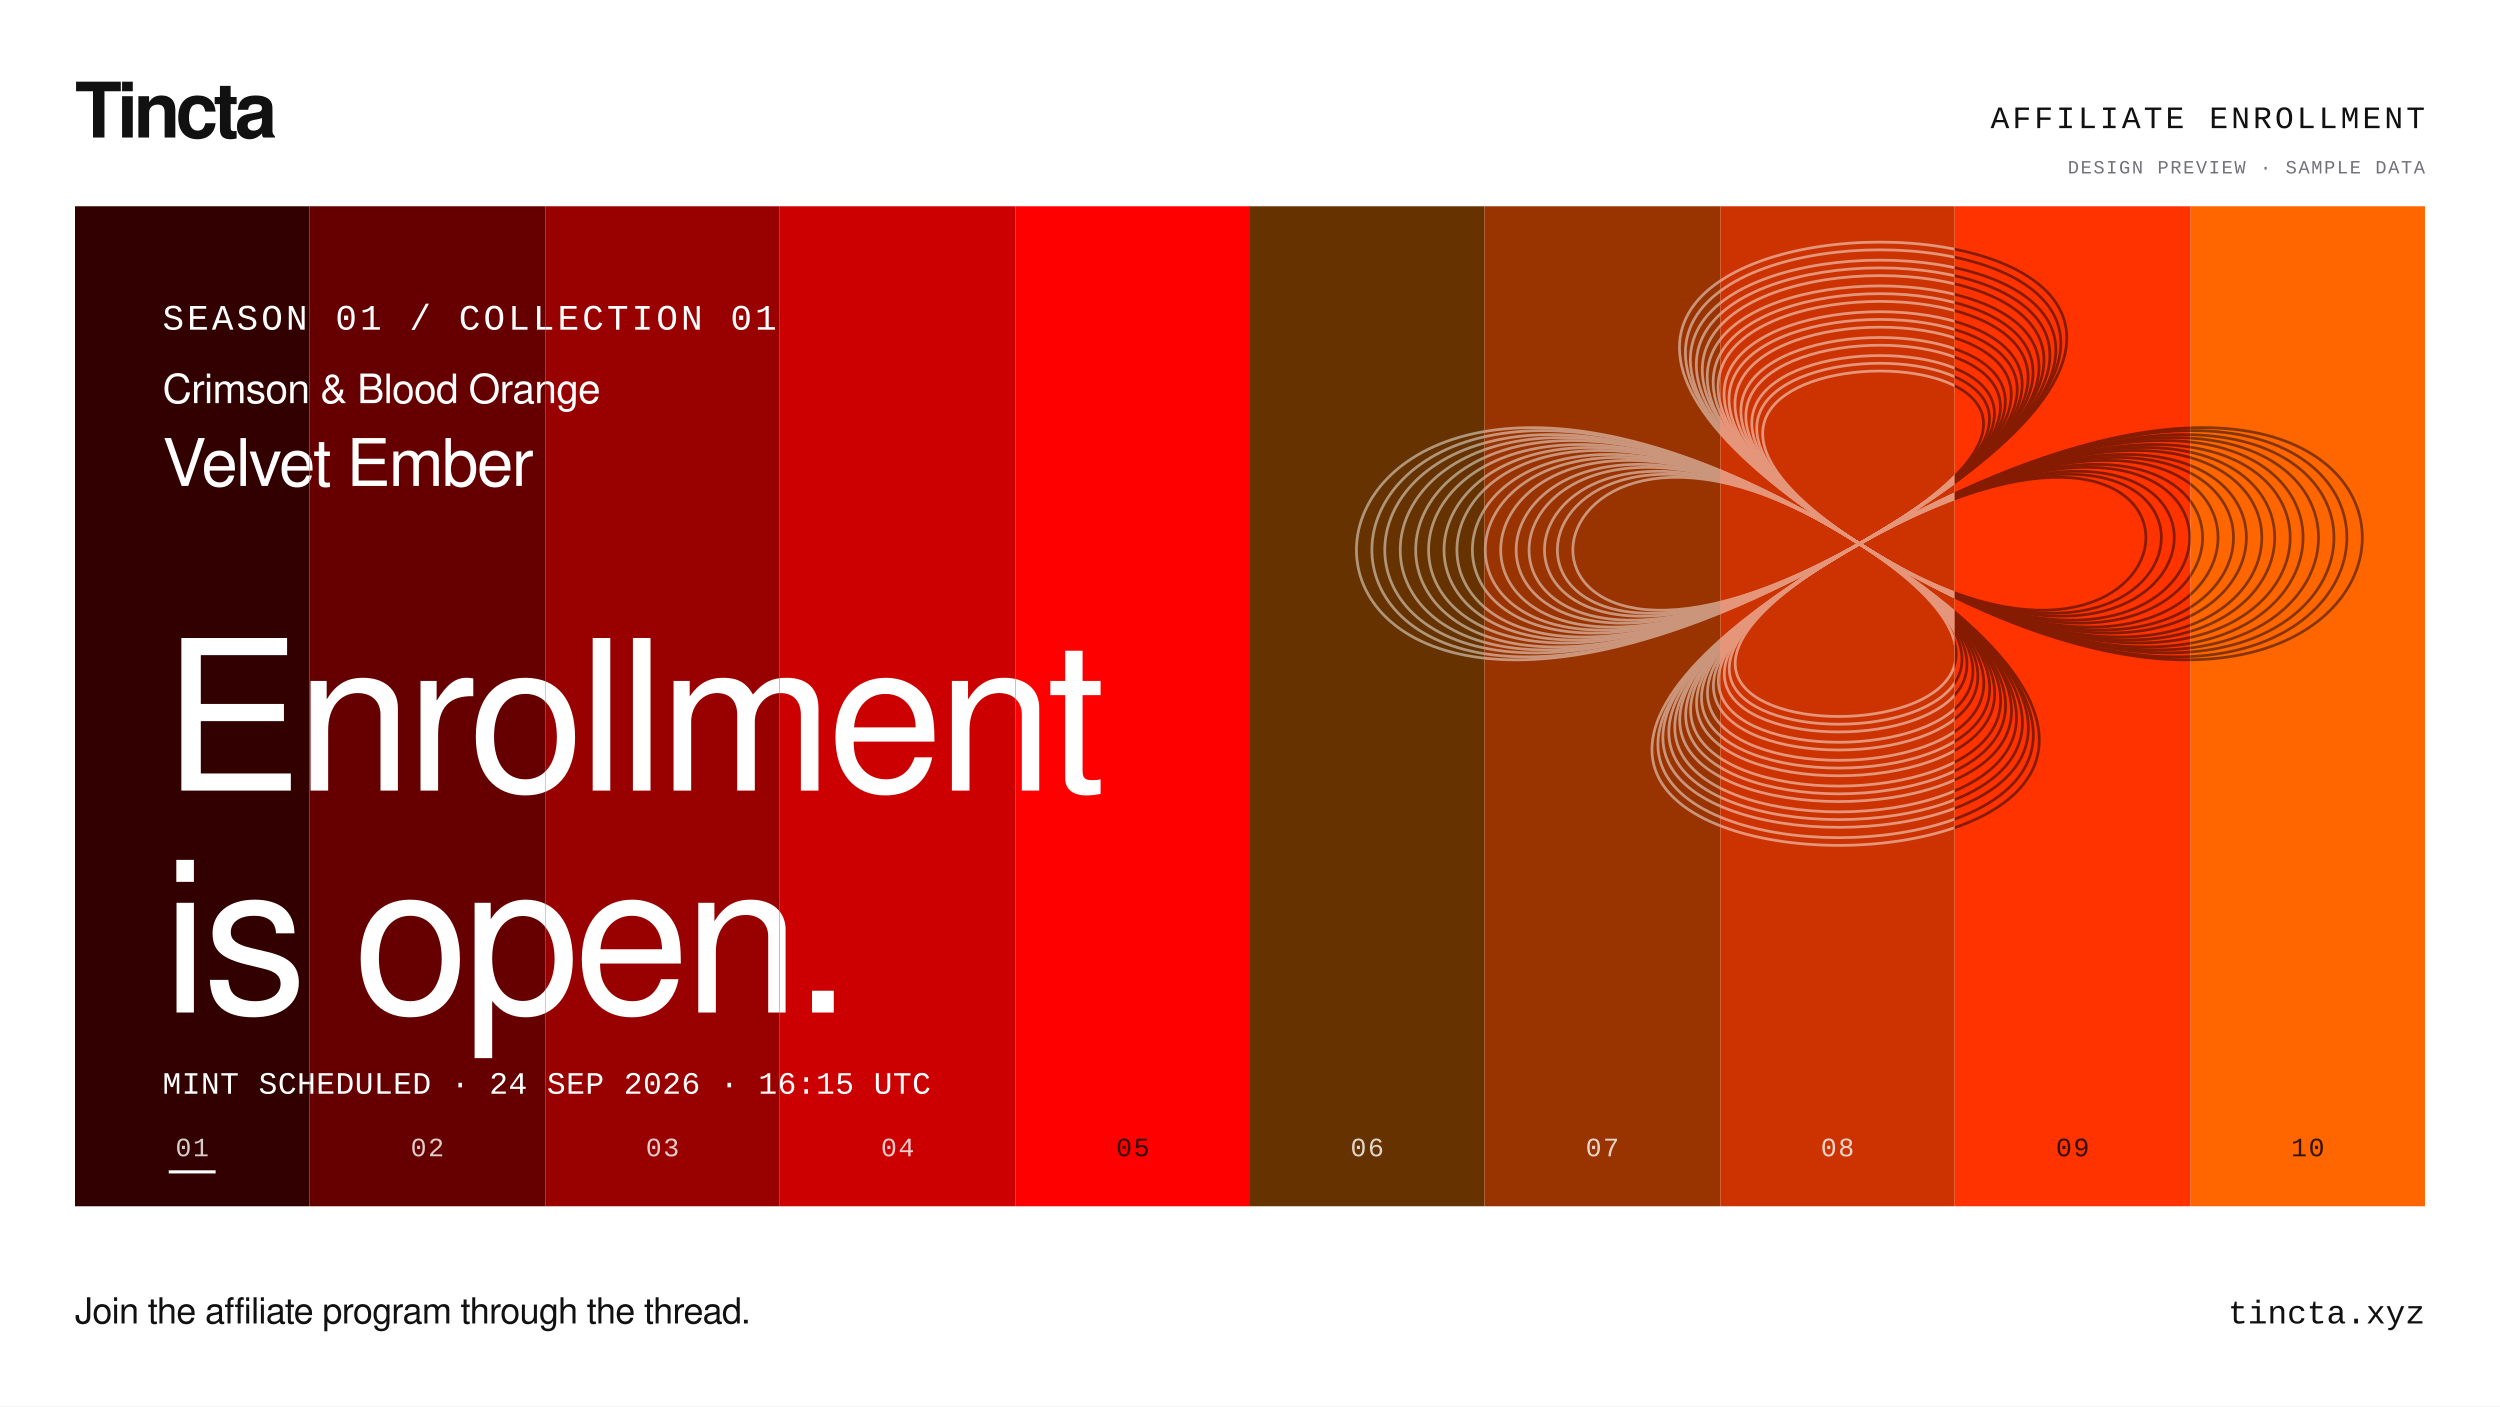
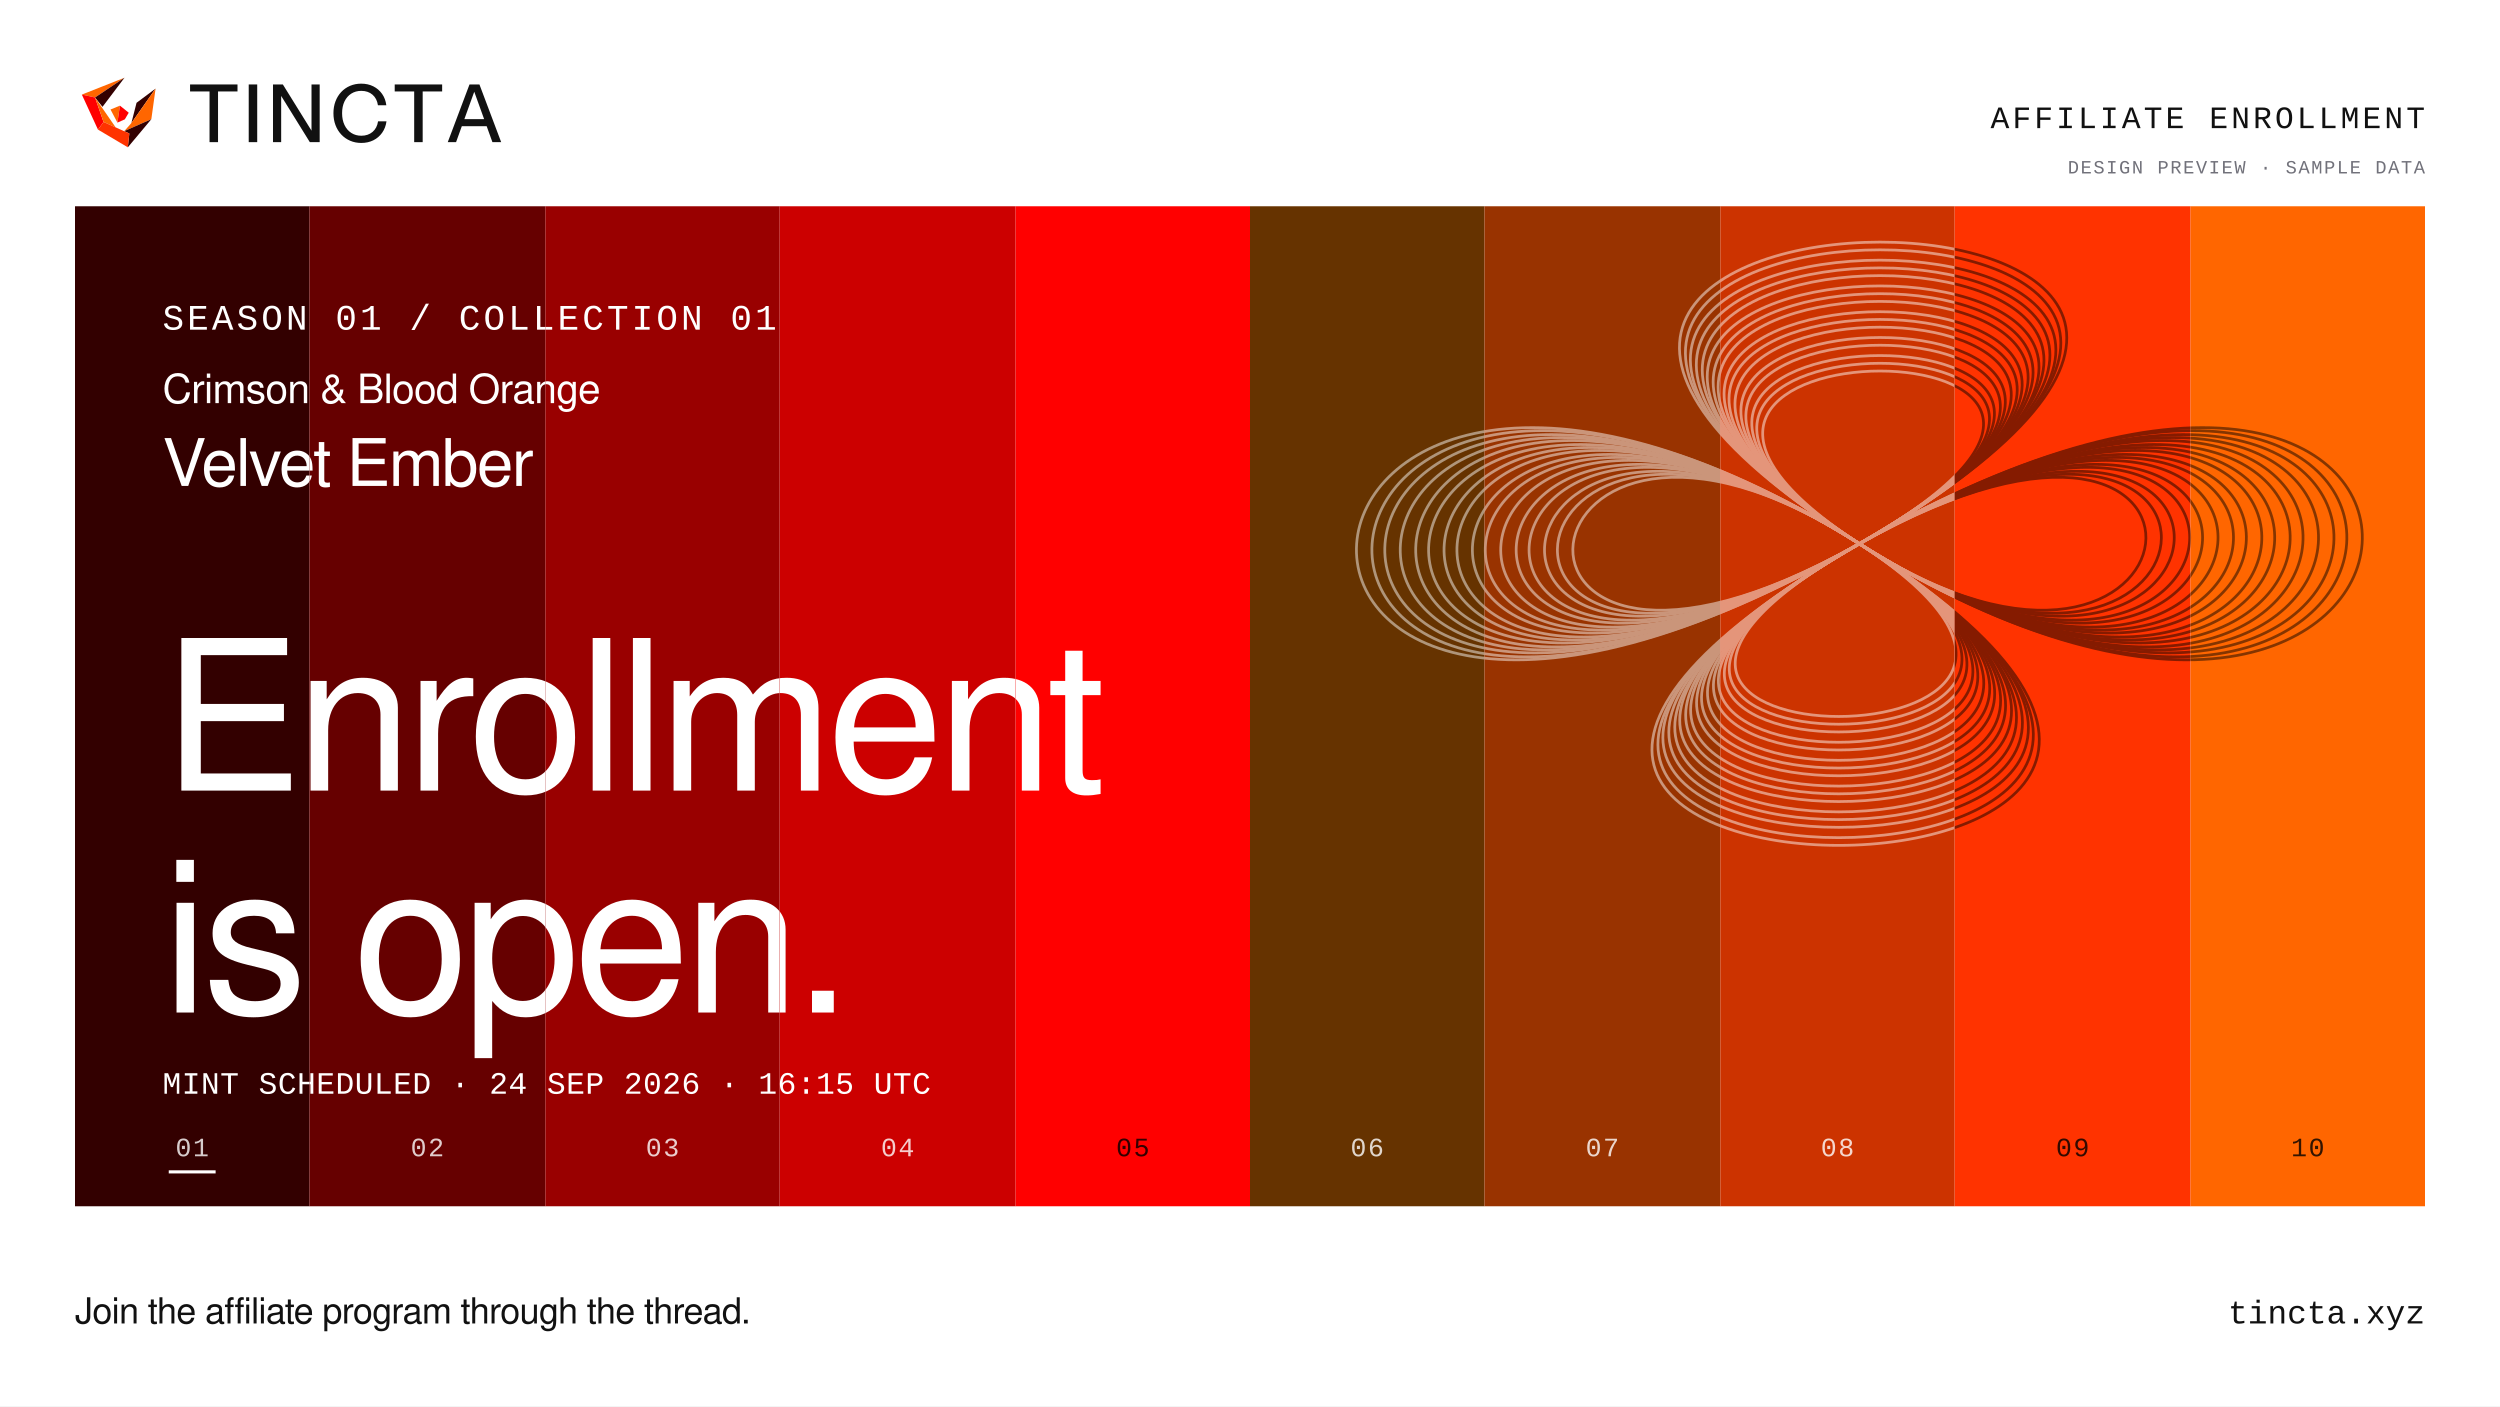
<svg xmlns="http://www.w3.org/2000/svg" width="1600" height="900" viewBox="0 0 1600 900" role="img" aria-labelledby="title description">
  <defs>
    <clipPath id="band-0">
      <rect x="48" y="132" width="150" height="640" />
    </clipPath>
    <clipPath id="band-1">
      <rect x="198" y="132" width="151" height="640" />
    </clipPath>
    <clipPath id="band-2">
      <rect x="349" y="132" width="150" height="640" />
    </clipPath>
    <clipPath id="band-3">
      <rect x="499" y="132" width="151" height="640" />
    </clipPath>
    <clipPath id="band-4">
      <rect x="650" y="132" width="150" height="640" />
    </clipPath>
    <clipPath id="band-5">
      <rect x="800" y="132" width="150" height="640" />
    </clipPath>
    <clipPath id="band-6">
      <rect x="950" y="132" width="151" height="640" />
    </clipPath>
    <clipPath id="band-7">
      <rect x="1101" y="132" width="150" height="640" />
    </clipPath>
    <clipPath id="band-8">
      <rect x="1251" y="132" width="151" height="640" />
    </clipPath>
    <clipPath id="band-9">
      <rect x="1402" y="132" width="150" height="640" />
    </clipPath>
  </defs>
  <style>text{font-family:"Helvetica Neue", Helvetica, Arial, sans-serif}.mono{font-family:"SFMono-Regular", "SF Mono", Menlo, "Liberation Mono", monospace}</style>
  <rect width="1600" height="900" fill="#FFFFFF" />
-   <text x="48" y="88" fill="#111111" font-size="49" font-weight="600" letter-spacing="-3">Tincta</text>
+   <g transform="translate(48 44)" data-tincta-logo="lockup" data-tincta-identity="ligature">
+     <svg width="56" height="56" viewBox="0 0 1254 1254" data-tincta-artwork="open">
+       <path fill="#FF6600" d="M98 370 710 128 287 412Z" />
+       <path fill="#330000" d="M287 412 710 128 394 546Z" />
+       <path fill="#FF0000" d="M98 370 287 412 409 763 329 872Z" />
+       <path fill="#FF6600" d="M287 412 583 841 409 763Z" />
+       <path fill="#330000" d="M882 488 1155 284 808 778Z" />
+       <path fill="#FF6600" d="M1155 284 1094 723 706 894 808 778Z" />
+       <path fill="#330000" d="M706 894 1094 723 757 1126 779 928Z" />
+       <path fill="#FF3300" d="M329 872 409 763 779 928 757 1126Z" />
+       <path fill="#FF6600" d="M509 584 644 529 608 772Z" />
+       <path fill="#FF0000" d="M644 529 770 630 714 725 608 772Z" />
+     </svg>
+     <svg x="72" y="8" width="202.41" height="40" viewBox="0 0 3947.0 780">
+       <g fill="#111111">
+         <path d="M275 760.0V127.332H32V40.0H623.999V127.332H380.999V760.0Z" />
+         <path d="M764.001 760.0V40.0H869.999V760.0Z" />
+         <path d="M1067.001 760.0V40.0H1189.998L1572 655.999L1547.668 661.333V40.0H1649.666V760.0H1526.669L1144.667 144.001L1168.999 138.667V760.0Z" />
+         <path d="M2169.0 770.0Q2093.667 770.0 2030 742.5Q1966.334 715.0 1919.5 665.333Q1872.667 615.667 1847 547.833Q1821.334 480 1821.334 399Q1821.334 318 1846.834 250.667Q1872.334 183.333 1918.834 133.833Q1965.334 84.333 2029 57.167Q2092.667 30.0 2168.333 30.0Q2252 30.0 2318.833 63.5Q2385.666 97 2428.499 157.833Q2471.333 218.667 2481.333 300H2376.667Q2364.334 215 2308.667 167.499Q2253 119.999 2169.333 119.999Q2097.666 119.999 2043.499 154.666Q1989.333 189.333 1959.332 251.833Q1929.332 314.333 1929.332 398.667Q1929.332 483.334 1959.499 546.5Q1989.666 609.667 2043.999 644.834Q2098.333 680.001 2169.333 680.001Q2253 680.001 2309.334 632.334Q2365.668 584.667 2378.001 500.334H2483.333Q2472.333 581.667 2429.333 642.5Q2386.333 703.333 2319.666 736.667Q2253 770.0 2169.0 770.0Z" />
+         <path d="M2829 760.0V127.332H2586V40.0H3177.999V127.332H2934.999V760.0Z" />
+         <path d="M3248 760.0 3519.334 40.0H3611.333L3351.665 760.0ZM3805.334 760.0 3546 40.0H3643.333L3914.666 760.0ZM3385.334 473H3770.666V560.999H3385.334Z" />
+       </g>
+     </svg>
+   </g>
  <text x="1552" y="82" text-anchor="end" fill="#111111" class="mono" font-size="20" letter-spacing="2">AFFILIATE ENROLLMENT</text>
  <text x="1552" y="111" text-anchor="end" fill="#71717A" class="mono" font-size="12" letter-spacing="1">DESIGN PREVIEW · SAMPLE DATA</text>
  <g clip-path="url(#band-0)">
    <rect x="48" y="132" width="150" height="640" fill="#330000" />
    <g transform="translate(1190 348) scale(2.2) translate(-320 -350)" fill="none" stroke="#FFFFFF" stroke-width="0.8" opacity="0.48">
      <path d="M320 350 C217 283 201 417 320 350 M320 350 C439 283 423 417 320 350 M320 350 C217 283 439 283 320 350 M320 350 C201 417 423 417 320 350" />
      <path d="M320 350 C211 280 195 420 320 350 M320 350 C445 280 429 420 320 350 M320 350 C211 280 445 280 320 350 M320 350 C195 420 429 420 320 350" />
      <path d="M320 350 C206 277 190 423 320 350 M320 350 C450 277 434 423 320 350 M320 350 C206 277 450 277 320 350 M320 350 C190 423 434 423 320 350" />
      <path d="M320 350 C200 273 184 427 320 350 M320 350 C456 273 440 427 320 350 M320 350 C200 273 456 273 320 350 M320 350 C184 427 440 427 320 350" />
      <path d="M320 350 C195 270 179 430 320 350 M320 350 C461 270 445 430 320 350 M320 350 C195 270 461 270 320 350 M320 350 C179 430 445 430 320 350" />
      <path d="M320 350 C189 266 173 434 320 350 M320 350 C467 266 451 434 320 350 M320 350 C189 266 467 266 320 350 M320 350 C173 434 451 434 320 350" />
      <path d="M320 350 C183 263 167 437 320 350 M320 350 C473 263 457 437 320 350 M320 350 C183 263 473 263 320 350 M320 350 C167 437 457 437 320 350" />
      <path d="M320 350 C178 260 162 440 320 350 M320 350 C478 260 462 440 320 350 M320 350 C178 260 478 260 320 350 M320 350 C162 440 462 440 320 350" />
      <path d="M320 350 C172 256 156 444 320 350 M320 350 C484 256 468 444 320 350 M320 350 C172 256 484 256 320 350 M320 350 C156 444 468 444 320 350" />
      <path d="M320 350 C167 253 151 447 320 350 M320 350 C489 253 473 447 320 350 M320 350 C167 253 489 253 320 350 M320 350 C151 447 473 447 320 350" />
      <path d="M320 350 C161 250 145 450 320 350 M320 350 C495 250 479 450 320 350 M320 350 C161 250 495 250 320 350 M320 350 C145 450 479 450 320 350" />
      <path d="M320 350 C156 246 140 454 320 350 M320 350 C500 246 484 454 320 350 M320 350 C156 246 500 246 320 350 M320 350 C140 454 484 454 320 350" />
      <path d="M320 350 C150 243 134 457 320 350 M320 350 C506 243 490 457 320 350 M320 350 C150 243 506 243 320 350 M320 350 C134 457 490 457 320 350" />
      <path d="M320 350 C144 240 128 460 320 350 M320 350 C512 240 496 460 320 350 M320 350 C144 240 512 240 320 350 M320 350 C128 460 496 460 320 350" />
      <path d="M320 350 C139 236 123 464 320 350 M320 350 C517 236 501 464 320 350 M320 350 C139 236 517 236 320 350 M320 350 C123 464 501 464 320 350" />
      <path d="M320 350 C133 233 117 467 320 350 M320 350 C523 233 507 467 320 350 M320 350 C133 233 523 233 320 350 M320 350 C117 467 507 467 320 350" />
    </g>
    <g fill="#FFFFFF">
      <text x="104" y="211" class="mono" font-size="23" letter-spacing="2">SEASON 01 / COLLECTION 01</text>
      <text x="104" y="258" font-size="26" letter-spacing="-0.4">Crimson &amp; Blood Orange</text>
      <text x="104" y="311" font-size="42" font-weight="500" letter-spacing="-1">Velvet Ember</text>
      <text x="104" y="700" class="mono" font-size="20" letter-spacing="0.3">MINT SCHEDULED · 24 SEP 2026 · 16:15 UTC</text>
      <text x="123" y="740" text-anchor="middle" class="mono" font-size="17" letter-spacing="1" opacity="0.8">01</text>
      <path d="M108 750h30" stroke="#FFFFFF" stroke-width="2" />
    </g>
    <g fill="#FFFFFF">
      <text x="104" y="506" font-size="134" font-weight="500" letter-spacing="-4">Enrollment</text>
      <text x="104" y="648" font-size="134" font-weight="500" letter-spacing="-4">is open.</text>
    </g>
  </g>
  <g clip-path="url(#band-1)">
    <rect x="198" y="132" width="151" height="640" fill="#660000" />
    <g transform="translate(1190 348) scale(2.2) translate(-320 -350)" fill="none" stroke="#FFFFFF" stroke-width="0.8" opacity="0.48">
      <path d="M320 350 C217 283 201 417 320 350 M320 350 C439 283 423 417 320 350 M320 350 C217 283 439 283 320 350 M320 350 C201 417 423 417 320 350" />
      <path d="M320 350 C211 280 195 420 320 350 M320 350 C445 280 429 420 320 350 M320 350 C211 280 445 280 320 350 M320 350 C195 420 429 420 320 350" />
      <path d="M320 350 C206 277 190 423 320 350 M320 350 C450 277 434 423 320 350 M320 350 C206 277 450 277 320 350 M320 350 C190 423 434 423 320 350" />
      <path d="M320 350 C200 273 184 427 320 350 M320 350 C456 273 440 427 320 350 M320 350 C200 273 456 273 320 350 M320 350 C184 427 440 427 320 350" />
      <path d="M320 350 C195 270 179 430 320 350 M320 350 C461 270 445 430 320 350 M320 350 C195 270 461 270 320 350 M320 350 C179 430 445 430 320 350" />
      <path d="M320 350 C189 266 173 434 320 350 M320 350 C467 266 451 434 320 350 M320 350 C189 266 467 266 320 350 M320 350 C173 434 451 434 320 350" />
      <path d="M320 350 C183 263 167 437 320 350 M320 350 C473 263 457 437 320 350 M320 350 C183 263 473 263 320 350 M320 350 C167 437 457 437 320 350" />
      <path d="M320 350 C178 260 162 440 320 350 M320 350 C478 260 462 440 320 350 M320 350 C178 260 478 260 320 350 M320 350 C162 440 462 440 320 350" />
      <path d="M320 350 C172 256 156 444 320 350 M320 350 C484 256 468 444 320 350 M320 350 C172 256 484 256 320 350 M320 350 C156 444 468 444 320 350" />
      <path d="M320 350 C167 253 151 447 320 350 M320 350 C489 253 473 447 320 350 M320 350 C167 253 489 253 320 350 M320 350 C151 447 473 447 320 350" />
      <path d="M320 350 C161 250 145 450 320 350 M320 350 C495 250 479 450 320 350 M320 350 C161 250 495 250 320 350 M320 350 C145 450 479 450 320 350" />
      <path d="M320 350 C156 246 140 454 320 350 M320 350 C500 246 484 454 320 350 M320 350 C156 246 500 246 320 350 M320 350 C140 454 484 454 320 350" />
      <path d="M320 350 C150 243 134 457 320 350 M320 350 C506 243 490 457 320 350 M320 350 C150 243 506 243 320 350 M320 350 C134 457 490 457 320 350" />
      <path d="M320 350 C144 240 128 460 320 350 M320 350 C512 240 496 460 320 350 M320 350 C144 240 512 240 320 350 M320 350 C128 460 496 460 320 350" />
      <path d="M320 350 C139 236 123 464 320 350 M320 350 C517 236 501 464 320 350 M320 350 C139 236 517 236 320 350 M320 350 C123 464 501 464 320 350" />
      <path d="M320 350 C133 233 117 467 320 350 M320 350 C523 233 507 467 320 350 M320 350 C133 233 523 233 320 350 M320 350 C117 467 507 467 320 350" />
    </g>
    <g fill="#FFFFFF">
      <text x="104" y="211" class="mono" font-size="23" letter-spacing="2">SEASON 01 / COLLECTION 01</text>
      <text x="104" y="258" font-size="26" letter-spacing="-0.4">Crimson &amp; Blood Orange</text>
      <text x="104" y="311" font-size="42" font-weight="500" letter-spacing="-1">Velvet Ember</text>
      <text x="104" y="700" class="mono" font-size="20" letter-spacing="0.3">MINT SCHEDULED · 24 SEP 2026 · 16:15 UTC</text>
      <text x="273.5" y="740" text-anchor="middle" class="mono" font-size="17" letter-spacing="1" opacity="0.8">02</text>
    </g>
    <g fill="#FFFFFF">
      <text x="104" y="506" font-size="134" font-weight="500" letter-spacing="-4">Enrollment</text>
      <text x="104" y="648" font-size="134" font-weight="500" letter-spacing="-4">is open.</text>
    </g>
  </g>
  <g clip-path="url(#band-2)">
    <rect x="349" y="132" width="150" height="640" fill="#990000" />
    <g transform="translate(1190 348) scale(2.2) translate(-320 -350)" fill="none" stroke="#FFFFFF" stroke-width="0.8" opacity="0.48">
      <path d="M320 350 C217 283 201 417 320 350 M320 350 C439 283 423 417 320 350 M320 350 C217 283 439 283 320 350 M320 350 C201 417 423 417 320 350" />
      <path d="M320 350 C211 280 195 420 320 350 M320 350 C445 280 429 420 320 350 M320 350 C211 280 445 280 320 350 M320 350 C195 420 429 420 320 350" />
      <path d="M320 350 C206 277 190 423 320 350 M320 350 C450 277 434 423 320 350 M320 350 C206 277 450 277 320 350 M320 350 C190 423 434 423 320 350" />
      <path d="M320 350 C200 273 184 427 320 350 M320 350 C456 273 440 427 320 350 M320 350 C200 273 456 273 320 350 M320 350 C184 427 440 427 320 350" />
      <path d="M320 350 C195 270 179 430 320 350 M320 350 C461 270 445 430 320 350 M320 350 C195 270 461 270 320 350 M320 350 C179 430 445 430 320 350" />
      <path d="M320 350 C189 266 173 434 320 350 M320 350 C467 266 451 434 320 350 M320 350 C189 266 467 266 320 350 M320 350 C173 434 451 434 320 350" />
      <path d="M320 350 C183 263 167 437 320 350 M320 350 C473 263 457 437 320 350 M320 350 C183 263 473 263 320 350 M320 350 C167 437 457 437 320 350" />
      <path d="M320 350 C178 260 162 440 320 350 M320 350 C478 260 462 440 320 350 M320 350 C178 260 478 260 320 350 M320 350 C162 440 462 440 320 350" />
      <path d="M320 350 C172 256 156 444 320 350 M320 350 C484 256 468 444 320 350 M320 350 C172 256 484 256 320 350 M320 350 C156 444 468 444 320 350" />
      <path d="M320 350 C167 253 151 447 320 350 M320 350 C489 253 473 447 320 350 M320 350 C167 253 489 253 320 350 M320 350 C151 447 473 447 320 350" />
      <path d="M320 350 C161 250 145 450 320 350 M320 350 C495 250 479 450 320 350 M320 350 C161 250 495 250 320 350 M320 350 C145 450 479 450 320 350" />
      <path d="M320 350 C156 246 140 454 320 350 M320 350 C500 246 484 454 320 350 M320 350 C156 246 500 246 320 350 M320 350 C140 454 484 454 320 350" />
      <path d="M320 350 C150 243 134 457 320 350 M320 350 C506 243 490 457 320 350 M320 350 C150 243 506 243 320 350 M320 350 C134 457 490 457 320 350" />
      <path d="M320 350 C144 240 128 460 320 350 M320 350 C512 240 496 460 320 350 M320 350 C144 240 512 240 320 350 M320 350 C128 460 496 460 320 350" />
      <path d="M320 350 C139 236 123 464 320 350 M320 350 C517 236 501 464 320 350 M320 350 C139 236 517 236 320 350 M320 350 C123 464 501 464 320 350" />
      <path d="M320 350 C133 233 117 467 320 350 M320 350 C523 233 507 467 320 350 M320 350 C133 233 523 233 320 350 M320 350 C117 467 507 467 320 350" />
    </g>
    <g fill="#FFFFFF">
      <text x="104" y="211" class="mono" font-size="23" letter-spacing="2">SEASON 01 / COLLECTION 01</text>
      <text x="104" y="258" font-size="26" letter-spacing="-0.4">Crimson &amp; Blood Orange</text>
      <text x="104" y="311" font-size="42" font-weight="500" letter-spacing="-1">Velvet Ember</text>
      <text x="104" y="700" class="mono" font-size="20" letter-spacing="0.3">MINT SCHEDULED · 24 SEP 2026 · 16:15 UTC</text>
      <text x="424" y="740" text-anchor="middle" class="mono" font-size="17" letter-spacing="1" opacity="0.8">03</text>
    </g>
    <g fill="#FFFFFF">
      <text x="104" y="506" font-size="134" font-weight="500" letter-spacing="-4">Enrollment</text>
      <text x="104" y="648" font-size="134" font-weight="500" letter-spacing="-4">is open.</text>
    </g>
  </g>
  <g clip-path="url(#band-3)">
    <rect x="499" y="132" width="151" height="640" fill="#CC0000" />
    <g transform="translate(1190 348) scale(2.2) translate(-320 -350)" fill="none" stroke="#FFFFFF" stroke-width="0.8" opacity="0.48">
      <path d="M320 350 C217 283 201 417 320 350 M320 350 C439 283 423 417 320 350 M320 350 C217 283 439 283 320 350 M320 350 C201 417 423 417 320 350" />
      <path d="M320 350 C211 280 195 420 320 350 M320 350 C445 280 429 420 320 350 M320 350 C211 280 445 280 320 350 M320 350 C195 420 429 420 320 350" />
      <path d="M320 350 C206 277 190 423 320 350 M320 350 C450 277 434 423 320 350 M320 350 C206 277 450 277 320 350 M320 350 C190 423 434 423 320 350" />
      <path d="M320 350 C200 273 184 427 320 350 M320 350 C456 273 440 427 320 350 M320 350 C200 273 456 273 320 350 M320 350 C184 427 440 427 320 350" />
      <path d="M320 350 C195 270 179 430 320 350 M320 350 C461 270 445 430 320 350 M320 350 C195 270 461 270 320 350 M320 350 C179 430 445 430 320 350" />
      <path d="M320 350 C189 266 173 434 320 350 M320 350 C467 266 451 434 320 350 M320 350 C189 266 467 266 320 350 M320 350 C173 434 451 434 320 350" />
      <path d="M320 350 C183 263 167 437 320 350 M320 350 C473 263 457 437 320 350 M320 350 C183 263 473 263 320 350 M320 350 C167 437 457 437 320 350" />
      <path d="M320 350 C178 260 162 440 320 350 M320 350 C478 260 462 440 320 350 M320 350 C178 260 478 260 320 350 M320 350 C162 440 462 440 320 350" />
      <path d="M320 350 C172 256 156 444 320 350 M320 350 C484 256 468 444 320 350 M320 350 C172 256 484 256 320 350 M320 350 C156 444 468 444 320 350" />
      <path d="M320 350 C167 253 151 447 320 350 M320 350 C489 253 473 447 320 350 M320 350 C167 253 489 253 320 350 M320 350 C151 447 473 447 320 350" />
      <path d="M320 350 C161 250 145 450 320 350 M320 350 C495 250 479 450 320 350 M320 350 C161 250 495 250 320 350 M320 350 C145 450 479 450 320 350" />
      <path d="M320 350 C156 246 140 454 320 350 M320 350 C500 246 484 454 320 350 M320 350 C156 246 500 246 320 350 M320 350 C140 454 484 454 320 350" />
      <path d="M320 350 C150 243 134 457 320 350 M320 350 C506 243 490 457 320 350 M320 350 C150 243 506 243 320 350 M320 350 C134 457 490 457 320 350" />
      <path d="M320 350 C144 240 128 460 320 350 M320 350 C512 240 496 460 320 350 M320 350 C144 240 512 240 320 350 M320 350 C128 460 496 460 320 350" />
      <path d="M320 350 C139 236 123 464 320 350 M320 350 C517 236 501 464 320 350 M320 350 C139 236 517 236 320 350 M320 350 C123 464 501 464 320 350" />
      <path d="M320 350 C133 233 117 467 320 350 M320 350 C523 233 507 467 320 350 M320 350 C133 233 523 233 320 350 M320 350 C117 467 507 467 320 350" />
    </g>
    <g fill="#FFFFFF">
      <text x="104" y="211" class="mono" font-size="23" letter-spacing="2">SEASON 01 / COLLECTION 01</text>
      <text x="104" y="258" font-size="26" letter-spacing="-0.4">Crimson &amp; Blood Orange</text>
      <text x="104" y="311" font-size="42" font-weight="500" letter-spacing="-1">Velvet Ember</text>
      <text x="104" y="700" class="mono" font-size="20" letter-spacing="0.3">MINT SCHEDULED · 24 SEP 2026 · 16:15 UTC</text>
      <text x="574.5" y="740" text-anchor="middle" class="mono" font-size="17" letter-spacing="1" opacity="0.8">04</text>
    </g>
    <g fill="#FFFFFF">
      <text x="104" y="506" font-size="134" font-weight="500" letter-spacing="-4">Enrollment</text>
      <text x="104" y="648" font-size="134" font-weight="500" letter-spacing="-4">is open.</text>
    </g>
  </g>
  <g clip-path="url(#band-4)">
    <rect x="650" y="132" width="150" height="640" fill="#FF0000" />
    <g transform="translate(1190 348) scale(2.2) translate(-320 -350)" fill="none" stroke="#000000" stroke-width="0.8" opacity="0.48">
      <path d="M320 350 C217 283 201 417 320 350 M320 350 C439 283 423 417 320 350 M320 350 C217 283 439 283 320 350 M320 350 C201 417 423 417 320 350" />
      <path d="M320 350 C211 280 195 420 320 350 M320 350 C445 280 429 420 320 350 M320 350 C211 280 445 280 320 350 M320 350 C195 420 429 420 320 350" />
      <path d="M320 350 C206 277 190 423 320 350 M320 350 C450 277 434 423 320 350 M320 350 C206 277 450 277 320 350 M320 350 C190 423 434 423 320 350" />
      <path d="M320 350 C200 273 184 427 320 350 M320 350 C456 273 440 427 320 350 M320 350 C200 273 456 273 320 350 M320 350 C184 427 440 427 320 350" />
      <path d="M320 350 C195 270 179 430 320 350 M320 350 C461 270 445 430 320 350 M320 350 C195 270 461 270 320 350 M320 350 C179 430 445 430 320 350" />
      <path d="M320 350 C189 266 173 434 320 350 M320 350 C467 266 451 434 320 350 M320 350 C189 266 467 266 320 350 M320 350 C173 434 451 434 320 350" />
      <path d="M320 350 C183 263 167 437 320 350 M320 350 C473 263 457 437 320 350 M320 350 C183 263 473 263 320 350 M320 350 C167 437 457 437 320 350" />
      <path d="M320 350 C178 260 162 440 320 350 M320 350 C478 260 462 440 320 350 M320 350 C178 260 478 260 320 350 M320 350 C162 440 462 440 320 350" />
      <path d="M320 350 C172 256 156 444 320 350 M320 350 C484 256 468 444 320 350 M320 350 C172 256 484 256 320 350 M320 350 C156 444 468 444 320 350" />
      <path d="M320 350 C167 253 151 447 320 350 M320 350 C489 253 473 447 320 350 M320 350 C167 253 489 253 320 350 M320 350 C151 447 473 447 320 350" />
      <path d="M320 350 C161 250 145 450 320 350 M320 350 C495 250 479 450 320 350 M320 350 C161 250 495 250 320 350 M320 350 C145 450 479 450 320 350" />
      <path d="M320 350 C156 246 140 454 320 350 M320 350 C500 246 484 454 320 350 M320 350 C156 246 500 246 320 350 M320 350 C140 454 484 454 320 350" />
      <path d="M320 350 C150 243 134 457 320 350 M320 350 C506 243 490 457 320 350 M320 350 C150 243 506 243 320 350 M320 350 C134 457 490 457 320 350" />
      <path d="M320 350 C144 240 128 460 320 350 M320 350 C512 240 496 460 320 350 M320 350 C144 240 512 240 320 350 M320 350 C128 460 496 460 320 350" />
      <path d="M320 350 C139 236 123 464 320 350 M320 350 C517 236 501 464 320 350 M320 350 C139 236 517 236 320 350 M320 350 C123 464 501 464 320 350" />
      <path d="M320 350 C133 233 117 467 320 350 M320 350 C523 233 507 467 320 350 M320 350 C133 233 523 233 320 350 M320 350 C117 467 507 467 320 350" />
    </g>
    <g fill="#000000">
      <text x="104" y="211" class="mono" font-size="23" letter-spacing="2">SEASON 01 / COLLECTION 01</text>
      <text x="104" y="258" font-size="26" letter-spacing="-0.4">Crimson &amp; Blood Orange</text>
      <text x="104" y="311" font-size="42" font-weight="500" letter-spacing="-1">Velvet Ember</text>
      <text x="104" y="700" class="mono" font-size="20" letter-spacing="0.3">MINT SCHEDULED · 24 SEP 2026 · 16:15 UTC</text>
      <text x="725" y="740" text-anchor="middle" class="mono" font-size="17" letter-spacing="1" opacity="0.8">05</text>
    </g>
    <g fill="#FFFFFF">
      <text x="104" y="506" font-size="134" font-weight="500" letter-spacing="-4">Enrollment</text>
      <text x="104" y="648" font-size="134" font-weight="500" letter-spacing="-4">is open.</text>
    </g>
  </g>
  <g clip-path="url(#band-5)">
    <rect x="800" y="132" width="150" height="640" fill="#663300" />
    <g transform="translate(1190 348) scale(2.2) translate(-320 -350)" fill="none" stroke="#FFFFFF" stroke-width="0.8" opacity="0.48">
      <path d="M320 350 C217 283 201 417 320 350 M320 350 C439 283 423 417 320 350 M320 350 C217 283 439 283 320 350 M320 350 C201 417 423 417 320 350" />
      <path d="M320 350 C211 280 195 420 320 350 M320 350 C445 280 429 420 320 350 M320 350 C211 280 445 280 320 350 M320 350 C195 420 429 420 320 350" />
      <path d="M320 350 C206 277 190 423 320 350 M320 350 C450 277 434 423 320 350 M320 350 C206 277 450 277 320 350 M320 350 C190 423 434 423 320 350" />
      <path d="M320 350 C200 273 184 427 320 350 M320 350 C456 273 440 427 320 350 M320 350 C200 273 456 273 320 350 M320 350 C184 427 440 427 320 350" />
      <path d="M320 350 C195 270 179 430 320 350 M320 350 C461 270 445 430 320 350 M320 350 C195 270 461 270 320 350 M320 350 C179 430 445 430 320 350" />
      <path d="M320 350 C189 266 173 434 320 350 M320 350 C467 266 451 434 320 350 M320 350 C189 266 467 266 320 350 M320 350 C173 434 451 434 320 350" />
      <path d="M320 350 C183 263 167 437 320 350 M320 350 C473 263 457 437 320 350 M320 350 C183 263 473 263 320 350 M320 350 C167 437 457 437 320 350" />
      <path d="M320 350 C178 260 162 440 320 350 M320 350 C478 260 462 440 320 350 M320 350 C178 260 478 260 320 350 M320 350 C162 440 462 440 320 350" />
      <path d="M320 350 C172 256 156 444 320 350 M320 350 C484 256 468 444 320 350 M320 350 C172 256 484 256 320 350 M320 350 C156 444 468 444 320 350" />
      <path d="M320 350 C167 253 151 447 320 350 M320 350 C489 253 473 447 320 350 M320 350 C167 253 489 253 320 350 M320 350 C151 447 473 447 320 350" />
      <path d="M320 350 C161 250 145 450 320 350 M320 350 C495 250 479 450 320 350 M320 350 C161 250 495 250 320 350 M320 350 C145 450 479 450 320 350" />
      <path d="M320 350 C156 246 140 454 320 350 M320 350 C500 246 484 454 320 350 M320 350 C156 246 500 246 320 350 M320 350 C140 454 484 454 320 350" />
      <path d="M320 350 C150 243 134 457 320 350 M320 350 C506 243 490 457 320 350 M320 350 C150 243 506 243 320 350 M320 350 C134 457 490 457 320 350" />
      <path d="M320 350 C144 240 128 460 320 350 M320 350 C512 240 496 460 320 350 M320 350 C144 240 512 240 320 350 M320 350 C128 460 496 460 320 350" />
      <path d="M320 350 C139 236 123 464 320 350 M320 350 C517 236 501 464 320 350 M320 350 C139 236 517 236 320 350 M320 350 C123 464 501 464 320 350" />
      <path d="M320 350 C133 233 117 467 320 350 M320 350 C523 233 507 467 320 350 M320 350 C133 233 523 233 320 350 M320 350 C117 467 507 467 320 350" />
    </g>
    <g fill="#FFFFFF">
      <text x="104" y="211" class="mono" font-size="23" letter-spacing="2">SEASON 01 / COLLECTION 01</text>
      <text x="104" y="258" font-size="26" letter-spacing="-0.4">Crimson &amp; Blood Orange</text>
      <text x="104" y="311" font-size="42" font-weight="500" letter-spacing="-1">Velvet Ember</text>
      <text x="104" y="700" class="mono" font-size="20" letter-spacing="0.3">MINT SCHEDULED · 24 SEP 2026 · 16:15 UTC</text>
      <text x="875" y="740" text-anchor="middle" class="mono" font-size="17" letter-spacing="1" opacity="0.8">06</text>
    </g>
    <g fill="#FFFFFF">
      <text x="104" y="506" font-size="134" font-weight="500" letter-spacing="-4">Enrollment</text>
      <text x="104" y="648" font-size="134" font-weight="500" letter-spacing="-4">is open.</text>
    </g>
  </g>
  <g clip-path="url(#band-6)">
    <rect x="950" y="132" width="151" height="640" fill="#993300" />
    <g transform="translate(1190 348) scale(2.2) translate(-320 -350)" fill="none" stroke="#FFFFFF" stroke-width="0.8" opacity="0.48">
      <path d="M320 350 C217 283 201 417 320 350 M320 350 C439 283 423 417 320 350 M320 350 C217 283 439 283 320 350 M320 350 C201 417 423 417 320 350" />
      <path d="M320 350 C211 280 195 420 320 350 M320 350 C445 280 429 420 320 350 M320 350 C211 280 445 280 320 350 M320 350 C195 420 429 420 320 350" />
      <path d="M320 350 C206 277 190 423 320 350 M320 350 C450 277 434 423 320 350 M320 350 C206 277 450 277 320 350 M320 350 C190 423 434 423 320 350" />
      <path d="M320 350 C200 273 184 427 320 350 M320 350 C456 273 440 427 320 350 M320 350 C200 273 456 273 320 350 M320 350 C184 427 440 427 320 350" />
      <path d="M320 350 C195 270 179 430 320 350 M320 350 C461 270 445 430 320 350 M320 350 C195 270 461 270 320 350 M320 350 C179 430 445 430 320 350" />
      <path d="M320 350 C189 266 173 434 320 350 M320 350 C467 266 451 434 320 350 M320 350 C189 266 467 266 320 350 M320 350 C173 434 451 434 320 350" />
      <path d="M320 350 C183 263 167 437 320 350 M320 350 C473 263 457 437 320 350 M320 350 C183 263 473 263 320 350 M320 350 C167 437 457 437 320 350" />
      <path d="M320 350 C178 260 162 440 320 350 M320 350 C478 260 462 440 320 350 M320 350 C178 260 478 260 320 350 M320 350 C162 440 462 440 320 350" />
      <path d="M320 350 C172 256 156 444 320 350 M320 350 C484 256 468 444 320 350 M320 350 C172 256 484 256 320 350 M320 350 C156 444 468 444 320 350" />
      <path d="M320 350 C167 253 151 447 320 350 M320 350 C489 253 473 447 320 350 M320 350 C167 253 489 253 320 350 M320 350 C151 447 473 447 320 350" />
      <path d="M320 350 C161 250 145 450 320 350 M320 350 C495 250 479 450 320 350 M320 350 C161 250 495 250 320 350 M320 350 C145 450 479 450 320 350" />
      <path d="M320 350 C156 246 140 454 320 350 M320 350 C500 246 484 454 320 350 M320 350 C156 246 500 246 320 350 M320 350 C140 454 484 454 320 350" />
      <path d="M320 350 C150 243 134 457 320 350 M320 350 C506 243 490 457 320 350 M320 350 C150 243 506 243 320 350 M320 350 C134 457 490 457 320 350" />
      <path d="M320 350 C144 240 128 460 320 350 M320 350 C512 240 496 460 320 350 M320 350 C144 240 512 240 320 350 M320 350 C128 460 496 460 320 350" />
      <path d="M320 350 C139 236 123 464 320 350 M320 350 C517 236 501 464 320 350 M320 350 C139 236 517 236 320 350 M320 350 C123 464 501 464 320 350" />
      <path d="M320 350 C133 233 117 467 320 350 M320 350 C523 233 507 467 320 350 M320 350 C133 233 523 233 320 350 M320 350 C117 467 507 467 320 350" />
    </g>
    <g fill="#FFFFFF">
      <text x="104" y="211" class="mono" font-size="23" letter-spacing="2">SEASON 01 / COLLECTION 01</text>
      <text x="104" y="258" font-size="26" letter-spacing="-0.4">Crimson &amp; Blood Orange</text>
      <text x="104" y="311" font-size="42" font-weight="500" letter-spacing="-1">Velvet Ember</text>
      <text x="104" y="700" class="mono" font-size="20" letter-spacing="0.3">MINT SCHEDULED · 24 SEP 2026 · 16:15 UTC</text>
      <text x="1025.5" y="740" text-anchor="middle" class="mono" font-size="17" letter-spacing="1" opacity="0.8">07</text>
    </g>
    <g fill="#FFFFFF">
      <text x="104" y="506" font-size="134" font-weight="500" letter-spacing="-4">Enrollment</text>
      <text x="104" y="648" font-size="134" font-weight="500" letter-spacing="-4">is open.</text>
    </g>
  </g>
  <g clip-path="url(#band-7)">
    <rect x="1101" y="132" width="150" height="640" fill="#CC3300" />
    <g transform="translate(1190 348) scale(2.2) translate(-320 -350)" fill="none" stroke="#FFFFFF" stroke-width="0.8" opacity="0.48">
      <path d="M320 350 C217 283 201 417 320 350 M320 350 C439 283 423 417 320 350 M320 350 C217 283 439 283 320 350 M320 350 C201 417 423 417 320 350" />
      <path d="M320 350 C211 280 195 420 320 350 M320 350 C445 280 429 420 320 350 M320 350 C211 280 445 280 320 350 M320 350 C195 420 429 420 320 350" />
      <path d="M320 350 C206 277 190 423 320 350 M320 350 C450 277 434 423 320 350 M320 350 C206 277 450 277 320 350 M320 350 C190 423 434 423 320 350" />
      <path d="M320 350 C200 273 184 427 320 350 M320 350 C456 273 440 427 320 350 M320 350 C200 273 456 273 320 350 M320 350 C184 427 440 427 320 350" />
      <path d="M320 350 C195 270 179 430 320 350 M320 350 C461 270 445 430 320 350 M320 350 C195 270 461 270 320 350 M320 350 C179 430 445 430 320 350" />
      <path d="M320 350 C189 266 173 434 320 350 M320 350 C467 266 451 434 320 350 M320 350 C189 266 467 266 320 350 M320 350 C173 434 451 434 320 350" />
      <path d="M320 350 C183 263 167 437 320 350 M320 350 C473 263 457 437 320 350 M320 350 C183 263 473 263 320 350 M320 350 C167 437 457 437 320 350" />
      <path d="M320 350 C178 260 162 440 320 350 M320 350 C478 260 462 440 320 350 M320 350 C178 260 478 260 320 350 M320 350 C162 440 462 440 320 350" />
      <path d="M320 350 C172 256 156 444 320 350 M320 350 C484 256 468 444 320 350 M320 350 C172 256 484 256 320 350 M320 350 C156 444 468 444 320 350" />
      <path d="M320 350 C167 253 151 447 320 350 M320 350 C489 253 473 447 320 350 M320 350 C167 253 489 253 320 350 M320 350 C151 447 473 447 320 350" />
      <path d="M320 350 C161 250 145 450 320 350 M320 350 C495 250 479 450 320 350 M320 350 C161 250 495 250 320 350 M320 350 C145 450 479 450 320 350" />
      <path d="M320 350 C156 246 140 454 320 350 M320 350 C500 246 484 454 320 350 M320 350 C156 246 500 246 320 350 M320 350 C140 454 484 454 320 350" />
      <path d="M320 350 C150 243 134 457 320 350 M320 350 C506 243 490 457 320 350 M320 350 C150 243 506 243 320 350 M320 350 C134 457 490 457 320 350" />
      <path d="M320 350 C144 240 128 460 320 350 M320 350 C512 240 496 460 320 350 M320 350 C144 240 512 240 320 350 M320 350 C128 460 496 460 320 350" />
      <path d="M320 350 C139 236 123 464 320 350 M320 350 C517 236 501 464 320 350 M320 350 C139 236 517 236 320 350 M320 350 C123 464 501 464 320 350" />
      <path d="M320 350 C133 233 117 467 320 350 M320 350 C523 233 507 467 320 350 M320 350 C133 233 523 233 320 350 M320 350 C117 467 507 467 320 350" />
    </g>
    <g fill="#FFFFFF">
      <text x="104" y="211" class="mono" font-size="23" letter-spacing="2">SEASON 01 / COLLECTION 01</text>
      <text x="104" y="258" font-size="26" letter-spacing="-0.4">Crimson &amp; Blood Orange</text>
      <text x="104" y="311" font-size="42" font-weight="500" letter-spacing="-1">Velvet Ember</text>
      <text x="104" y="700" class="mono" font-size="20" letter-spacing="0.3">MINT SCHEDULED · 24 SEP 2026 · 16:15 UTC</text>
      <text x="1176" y="740" text-anchor="middle" class="mono" font-size="17" letter-spacing="1" opacity="0.8">08</text>
    </g>
    <g fill="#FFFFFF">
      <text x="104" y="506" font-size="134" font-weight="500" letter-spacing="-4">Enrollment</text>
      <text x="104" y="648" font-size="134" font-weight="500" letter-spacing="-4">is open.</text>
    </g>
  </g>
  <g clip-path="url(#band-8)">
    <rect x="1251" y="132" width="151" height="640" fill="#FF3300" />
    <g transform="translate(1190 348) scale(2.2) translate(-320 -350)" fill="none" stroke="#000000" stroke-width="0.8" opacity="0.48">
      <path d="M320 350 C217 283 201 417 320 350 M320 350 C439 283 423 417 320 350 M320 350 C217 283 439 283 320 350 M320 350 C201 417 423 417 320 350" />
      <path d="M320 350 C211 280 195 420 320 350 M320 350 C445 280 429 420 320 350 M320 350 C211 280 445 280 320 350 M320 350 C195 420 429 420 320 350" />
      <path d="M320 350 C206 277 190 423 320 350 M320 350 C450 277 434 423 320 350 M320 350 C206 277 450 277 320 350 M320 350 C190 423 434 423 320 350" />
      <path d="M320 350 C200 273 184 427 320 350 M320 350 C456 273 440 427 320 350 M320 350 C200 273 456 273 320 350 M320 350 C184 427 440 427 320 350" />
      <path d="M320 350 C195 270 179 430 320 350 M320 350 C461 270 445 430 320 350 M320 350 C195 270 461 270 320 350 M320 350 C179 430 445 430 320 350" />
      <path d="M320 350 C189 266 173 434 320 350 M320 350 C467 266 451 434 320 350 M320 350 C189 266 467 266 320 350 M320 350 C173 434 451 434 320 350" />
      <path d="M320 350 C183 263 167 437 320 350 M320 350 C473 263 457 437 320 350 M320 350 C183 263 473 263 320 350 M320 350 C167 437 457 437 320 350" />
      <path d="M320 350 C178 260 162 440 320 350 M320 350 C478 260 462 440 320 350 M320 350 C178 260 478 260 320 350 M320 350 C162 440 462 440 320 350" />
      <path d="M320 350 C172 256 156 444 320 350 M320 350 C484 256 468 444 320 350 M320 350 C172 256 484 256 320 350 M320 350 C156 444 468 444 320 350" />
      <path d="M320 350 C167 253 151 447 320 350 M320 350 C489 253 473 447 320 350 M320 350 C167 253 489 253 320 350 M320 350 C151 447 473 447 320 350" />
      <path d="M320 350 C161 250 145 450 320 350 M320 350 C495 250 479 450 320 350 M320 350 C161 250 495 250 320 350 M320 350 C145 450 479 450 320 350" />
      <path d="M320 350 C156 246 140 454 320 350 M320 350 C500 246 484 454 320 350 M320 350 C156 246 500 246 320 350 M320 350 C140 454 484 454 320 350" />
      <path d="M320 350 C150 243 134 457 320 350 M320 350 C506 243 490 457 320 350 M320 350 C150 243 506 243 320 350 M320 350 C134 457 490 457 320 350" />
      <path d="M320 350 C144 240 128 460 320 350 M320 350 C512 240 496 460 320 350 M320 350 C144 240 512 240 320 350 M320 350 C128 460 496 460 320 350" />
      <path d="M320 350 C139 236 123 464 320 350 M320 350 C517 236 501 464 320 350 M320 350 C139 236 517 236 320 350 M320 350 C123 464 501 464 320 350" />
      <path d="M320 350 C133 233 117 467 320 350 M320 350 C523 233 507 467 320 350 M320 350 C133 233 523 233 320 350 M320 350 C117 467 507 467 320 350" />
    </g>
    <g fill="#000000">
      <text x="104" y="211" class="mono" font-size="23" letter-spacing="2">SEASON 01 / COLLECTION 01</text>
      <text x="104" y="258" font-size="26" letter-spacing="-0.4">Crimson &amp; Blood Orange</text>
      <text x="104" y="311" font-size="42" font-weight="500" letter-spacing="-1">Velvet Ember</text>
      <text x="104" y="700" class="mono" font-size="20" letter-spacing="0.3">MINT SCHEDULED · 24 SEP 2026 · 16:15 UTC</text>
      <text x="1326.5" y="740" text-anchor="middle" class="mono" font-size="17" letter-spacing="1" opacity="0.8">09</text>
    </g>
    <g fill="#FFFFFF">
      <text x="104" y="506" font-size="134" font-weight="500" letter-spacing="-4">Enrollment</text>
      <text x="104" y="648" font-size="134" font-weight="500" letter-spacing="-4">is open.</text>
    </g>
  </g>
  <g clip-path="url(#band-9)">
    <rect x="1402" y="132" width="150" height="640" fill="#FF6600" />
    <g transform="translate(1190 348) scale(2.2) translate(-320 -350)" fill="none" stroke="#000000" stroke-width="0.8" opacity="0.48">
      <path d="M320 350 C217 283 201 417 320 350 M320 350 C439 283 423 417 320 350 M320 350 C217 283 439 283 320 350 M320 350 C201 417 423 417 320 350" />
      <path d="M320 350 C211 280 195 420 320 350 M320 350 C445 280 429 420 320 350 M320 350 C211 280 445 280 320 350 M320 350 C195 420 429 420 320 350" />
      <path d="M320 350 C206 277 190 423 320 350 M320 350 C450 277 434 423 320 350 M320 350 C206 277 450 277 320 350 M320 350 C190 423 434 423 320 350" />
      <path d="M320 350 C200 273 184 427 320 350 M320 350 C456 273 440 427 320 350 M320 350 C200 273 456 273 320 350 M320 350 C184 427 440 427 320 350" />
      <path d="M320 350 C195 270 179 430 320 350 M320 350 C461 270 445 430 320 350 M320 350 C195 270 461 270 320 350 M320 350 C179 430 445 430 320 350" />
      <path d="M320 350 C189 266 173 434 320 350 M320 350 C467 266 451 434 320 350 M320 350 C189 266 467 266 320 350 M320 350 C173 434 451 434 320 350" />
      <path d="M320 350 C183 263 167 437 320 350 M320 350 C473 263 457 437 320 350 M320 350 C183 263 473 263 320 350 M320 350 C167 437 457 437 320 350" />
      <path d="M320 350 C178 260 162 440 320 350 M320 350 C478 260 462 440 320 350 M320 350 C178 260 478 260 320 350 M320 350 C162 440 462 440 320 350" />
      <path d="M320 350 C172 256 156 444 320 350 M320 350 C484 256 468 444 320 350 M320 350 C172 256 484 256 320 350 M320 350 C156 444 468 444 320 350" />
      <path d="M320 350 C167 253 151 447 320 350 M320 350 C489 253 473 447 320 350 M320 350 C167 253 489 253 320 350 M320 350 C151 447 473 447 320 350" />
      <path d="M320 350 C161 250 145 450 320 350 M320 350 C495 250 479 450 320 350 M320 350 C161 250 495 250 320 350 M320 350 C145 450 479 450 320 350" />
      <path d="M320 350 C156 246 140 454 320 350 M320 350 C500 246 484 454 320 350 M320 350 C156 246 500 246 320 350 M320 350 C140 454 484 454 320 350" />
      <path d="M320 350 C150 243 134 457 320 350 M320 350 C506 243 490 457 320 350 M320 350 C150 243 506 243 320 350 M320 350 C134 457 490 457 320 350" />
      <path d="M320 350 C144 240 128 460 320 350 M320 350 C512 240 496 460 320 350 M320 350 C144 240 512 240 320 350 M320 350 C128 460 496 460 320 350" />
      <path d="M320 350 C139 236 123 464 320 350 M320 350 C517 236 501 464 320 350 M320 350 C139 236 517 236 320 350 M320 350 C123 464 501 464 320 350" />
      <path d="M320 350 C133 233 117 467 320 350 M320 350 C523 233 507 467 320 350 M320 350 C133 233 523 233 320 350 M320 350 C117 467 507 467 320 350" />
    </g>
    <g fill="#000000">
      <text x="104" y="211" class="mono" font-size="23" letter-spacing="2">SEASON 01 / COLLECTION 01</text>
      <text x="104" y="258" font-size="26" letter-spacing="-0.4">Crimson &amp; Blood Orange</text>
      <text x="104" y="311" font-size="42" font-weight="500" letter-spacing="-1">Velvet Ember</text>
      <text x="104" y="700" class="mono" font-size="20" letter-spacing="0.3">MINT SCHEDULED · 24 SEP 2026 · 16:15 UTC</text>
      <text x="1477" y="740" text-anchor="middle" class="mono" font-size="17" letter-spacing="1" opacity="0.8">10</text>
    </g>
    <g fill="#FFFFFF">
      <text x="104" y="506" font-size="134" font-weight="500" letter-spacing="-4">Enrollment</text>
      <text x="104" y="648" font-size="134" font-weight="500" letter-spacing="-4">is open.</text>
    </g>
  </g>
  <text x="48" y="847" fill="#111111" font-size="23" letter-spacing="-0.4">Join the affiliate program through the thread.</text>
  <text x="1552" y="847" text-anchor="end" fill="#111111" class="mono" font-size="21">tincta.xyz</text>
</svg>
